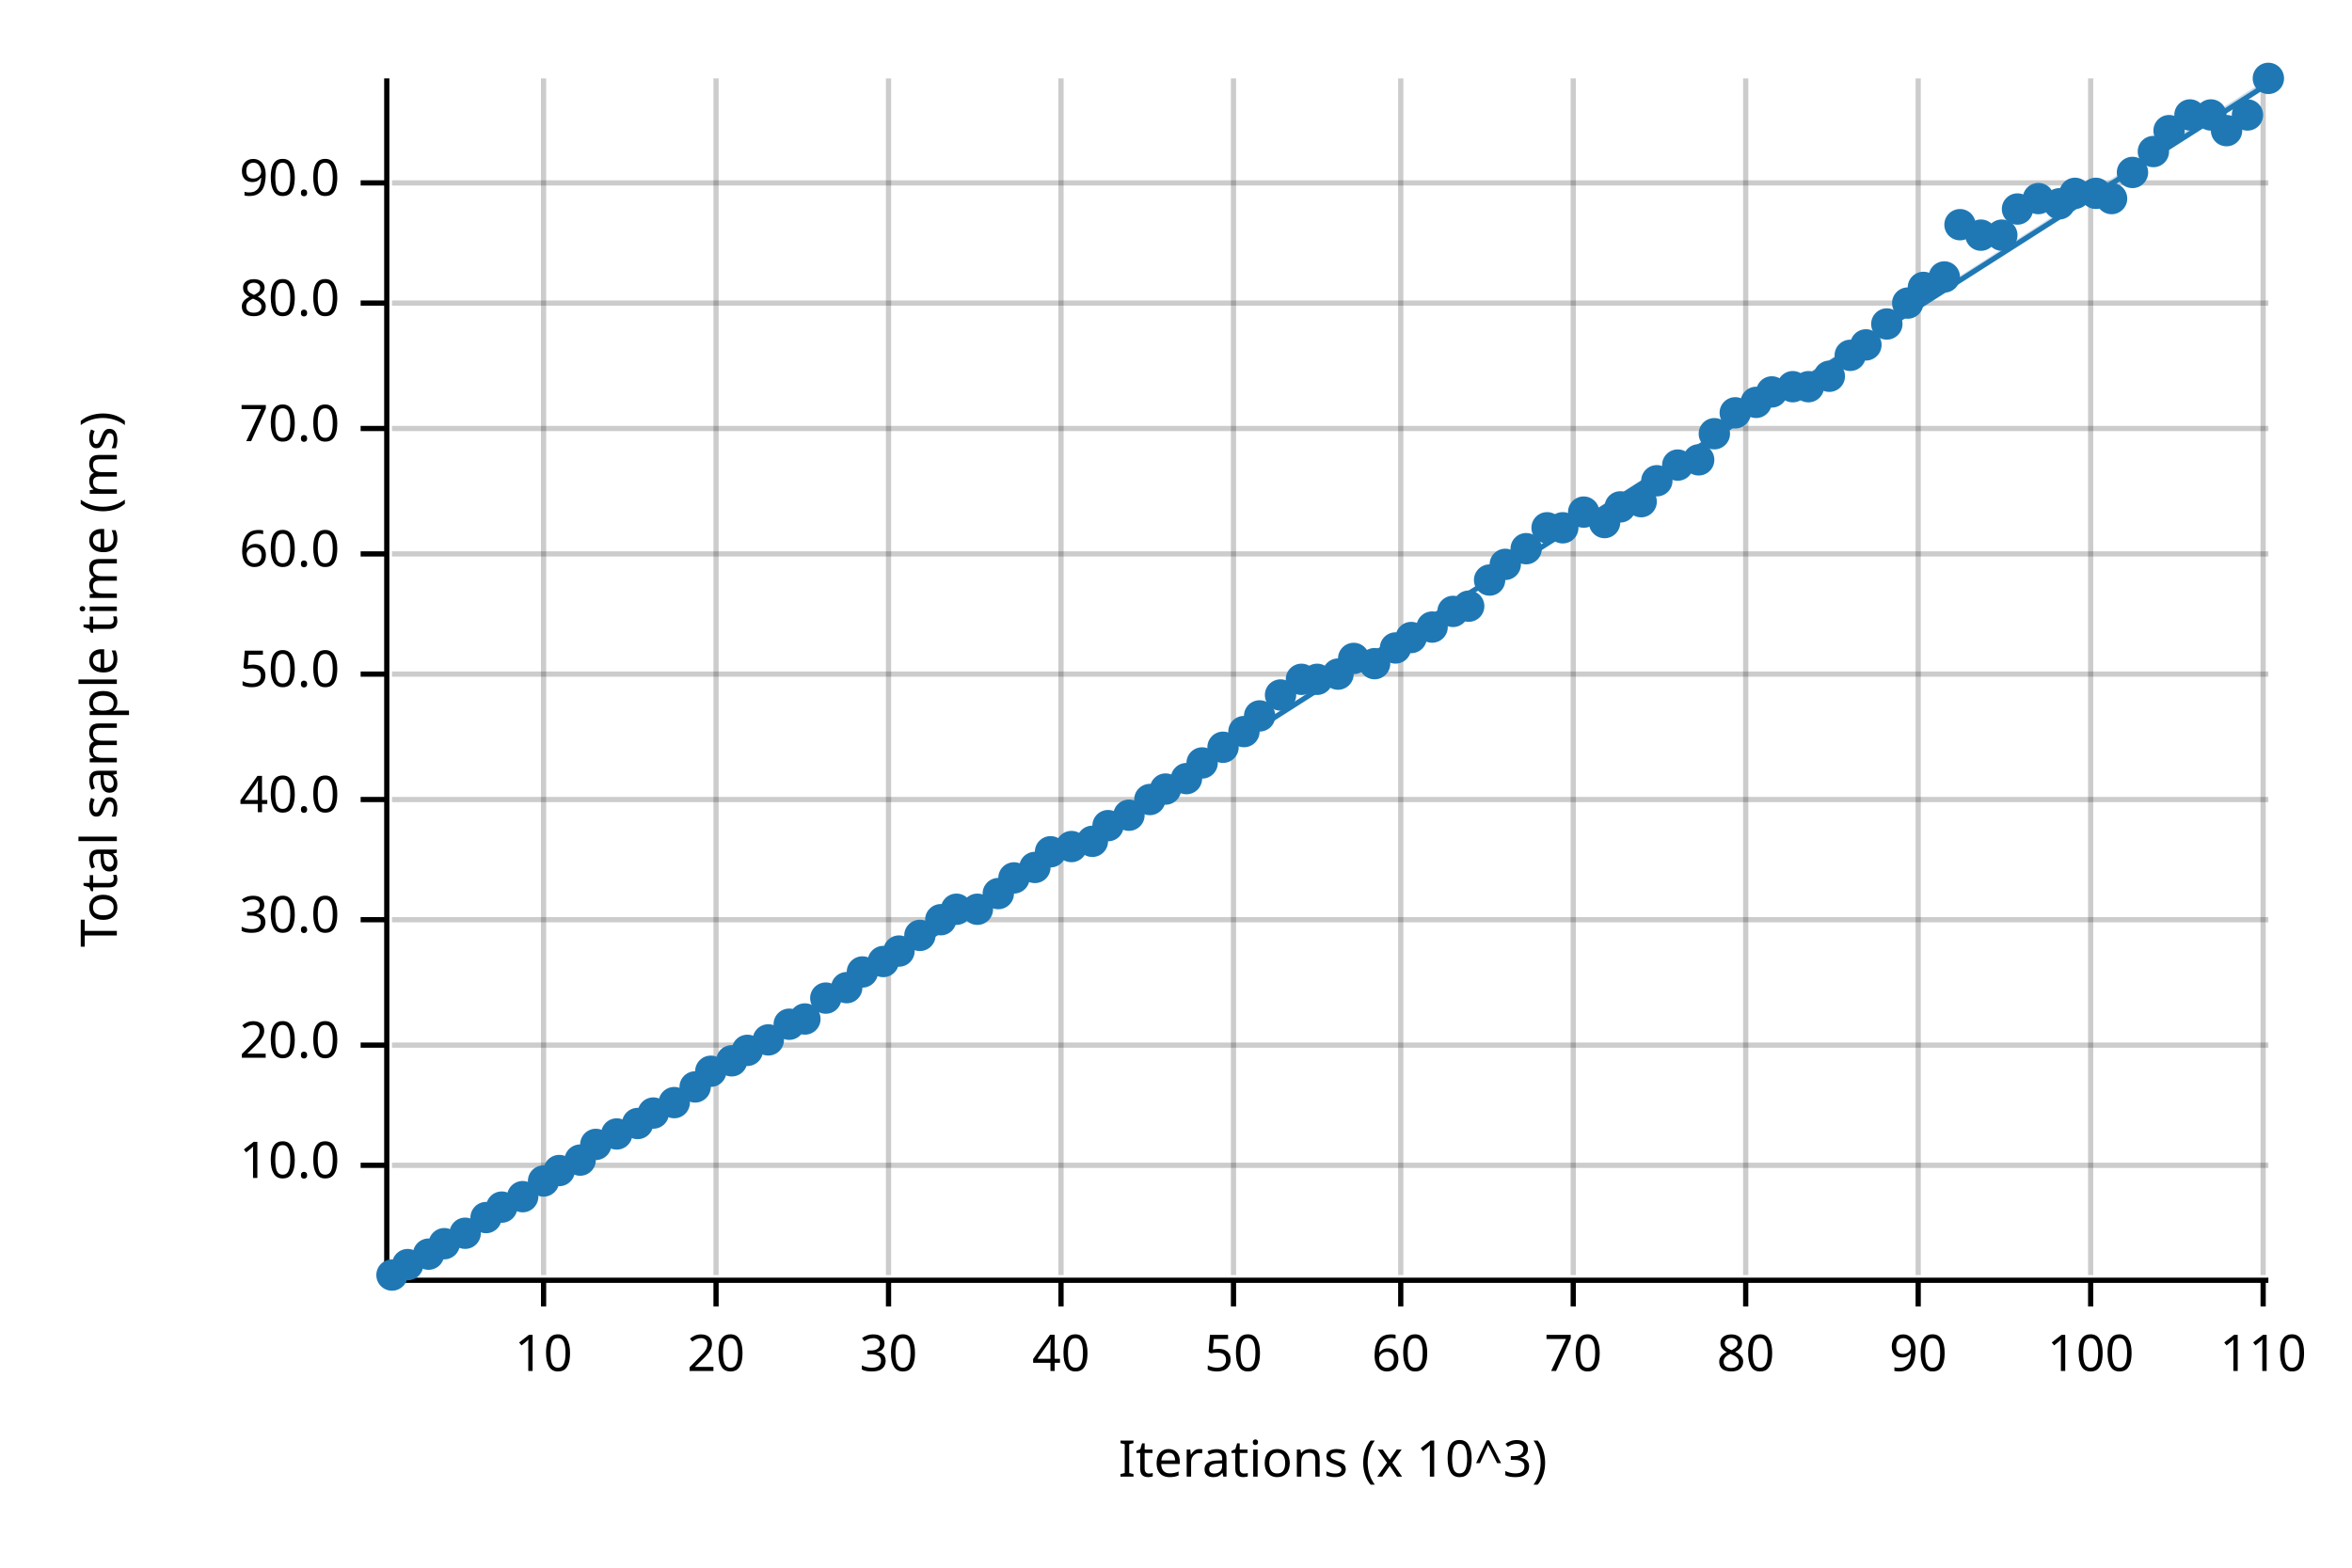
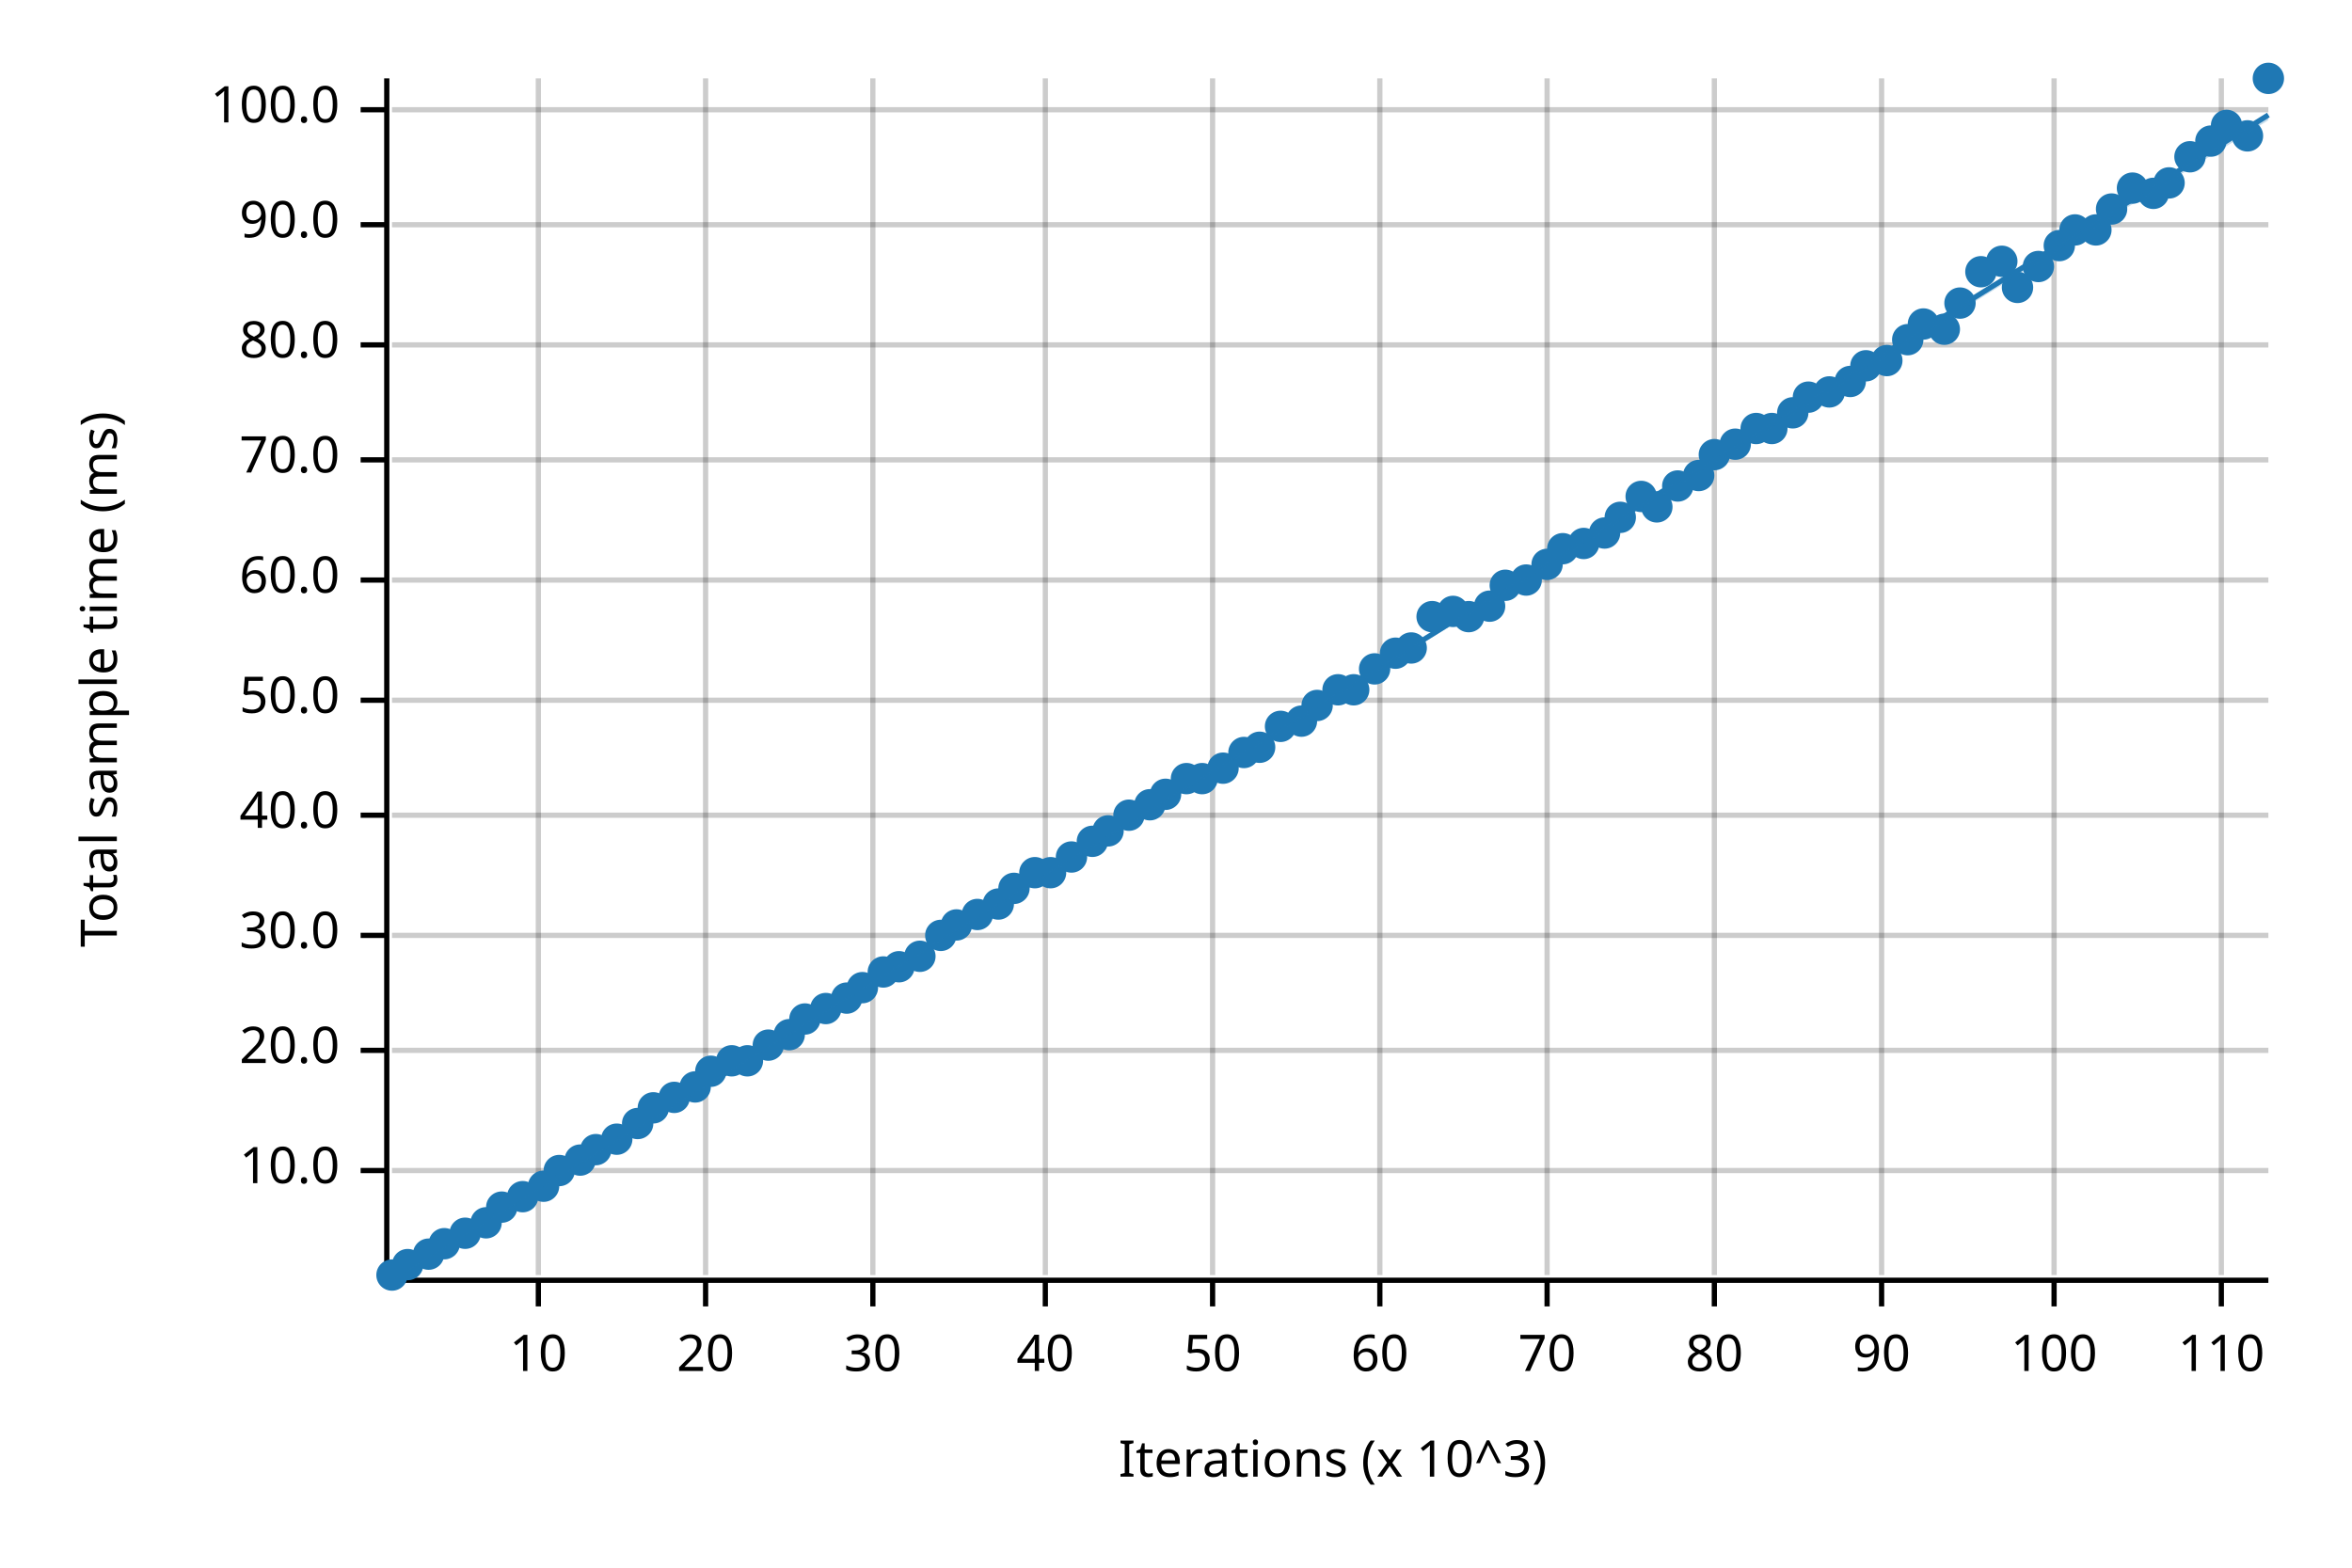
<svg xmlns="http://www.w3.org/2000/svg" width="450" height="300" viewBox="0 0 450 300">
  <text x="15" y="130" dy="0.76em" text-anchor="middle" font-family="sans-serif" font-size="9.677" opacity="1" fill="#000000" transform="rotate(270, 15, 130)">
Total sample time (ms)
</text>
  <text x="255" y="285" dy="-0.5ex" text-anchor="middle" font-family="sans-serif" font-size="9.677" opacity="1" fill="#000000">
Iterations (x 10^3)
</text>
-   <line opacity="0.2" stroke="#000000" stroke-width="1" x1="104" y1="244" x2="104" y2="15" />
-   <line opacity="0.2" stroke="#000000" stroke-width="1" x1="137" y1="244" x2="137" y2="15" />
-   <line opacity="0.2" stroke="#000000" stroke-width="1" x1="170" y1="244" x2="170" y2="15" />
-   <line opacity="0.2" stroke="#000000" stroke-width="1" x1="203" y1="244" x2="203" y2="15" />
-   <line opacity="0.2" stroke="#000000" stroke-width="1" x1="236" y1="244" x2="236" y2="15" />
-   <line opacity="0.2" stroke="#000000" stroke-width="1" x1="268" y1="244" x2="268" y2="15" />
-   <line opacity="0.2" stroke="#000000" stroke-width="1" x1="301" y1="244" x2="301" y2="15" />
-   <line opacity="0.2" stroke="#000000" stroke-width="1" x1="334" y1="244" x2="334" y2="15" />
-   <line opacity="0.2" stroke="#000000" stroke-width="1" x1="367" y1="244" x2="367" y2="15" />
-   <line opacity="0.2" stroke="#000000" stroke-width="1" x1="400" y1="244" x2="400" y2="15" />
-   <line opacity="0.2" stroke="#000000" stroke-width="1" x1="433" y1="244" x2="433" y2="15" />
-   <line opacity="0.2" stroke="#000000" stroke-width="1" x1="75" y1="223" x2="434" y2="223" />
-   <line opacity="0.2" stroke="#000000" stroke-width="1" x1="75" y1="200" x2="434" y2="200" />
-   <line opacity="0.2" stroke="#000000" stroke-width="1" x1="75" y1="176" x2="434" y2="176" />
-   <line opacity="0.2" stroke="#000000" stroke-width="1" x1="75" y1="153" x2="434" y2="153" />
-   <line opacity="0.2" stroke="#000000" stroke-width="1" x1="75" y1="129" x2="434" y2="129" />
-   <line opacity="0.2" stroke="#000000" stroke-width="1" x1="75" y1="106" x2="434" y2="106" />
-   <line opacity="0.2" stroke="#000000" stroke-width="1" x1="75" y1="82" x2="434" y2="82" />
-   <line opacity="0.2" stroke="#000000" stroke-width="1" x1="75" y1="58" x2="434" y2="58" />
-   <line opacity="0.2" stroke="#000000" stroke-width="1" x1="75" y1="35" x2="434" y2="35" />
+   <line opacity="0.2" stroke="#000000" stroke-width="1" x1="103" y1="244" x2="103" y2="15" />
+   <line opacity="0.2" stroke="#000000" stroke-width="1" x1="135" y1="244" x2="135" y2="15" />
+   <line opacity="0.2" stroke="#000000" stroke-width="1" x1="167" y1="244" x2="167" y2="15" />
+   <line opacity="0.2" stroke="#000000" stroke-width="1" x1="200" y1="244" x2="200" y2="15" />
+   <line opacity="0.2" stroke="#000000" stroke-width="1" x1="232" y1="244" x2="232" y2="15" />
+   <line opacity="0.2" stroke="#000000" stroke-width="1" x1="264" y1="244" x2="264" y2="15" />
+   <line opacity="0.2" stroke="#000000" stroke-width="1" x1="296" y1="244" x2="296" y2="15" />
+   <line opacity="0.2" stroke="#000000" stroke-width="1" x1="328" y1="244" x2="328" y2="15" />
+   <line opacity="0.2" stroke="#000000" stroke-width="1" x1="360" y1="244" x2="360" y2="15" />
+   <line opacity="0.2" stroke="#000000" stroke-width="1" x1="393" y1="244" x2="393" y2="15" />
+   <line opacity="0.2" stroke="#000000" stroke-width="1" x1="425" y1="244" x2="425" y2="15" />
+   <line opacity="0.2" stroke="#000000" stroke-width="1" x1="75" y1="224" x2="434" y2="224" />
+   <line opacity="0.2" stroke="#000000" stroke-width="1" x1="75" y1="201" x2="434" y2="201" />
+   <line opacity="0.2" stroke="#000000" stroke-width="1" x1="75" y1="179" x2="434" y2="179" />
+   <line opacity="0.2" stroke="#000000" stroke-width="1" x1="75" y1="156" x2="434" y2="156" />
+   <line opacity="0.2" stroke="#000000" stroke-width="1" x1="75" y1="134" x2="434" y2="134" />
+   <line opacity="0.2" stroke="#000000" stroke-width="1" x1="75" y1="111" x2="434" y2="111" />
+   <line opacity="0.2" stroke="#000000" stroke-width="1" x1="75" y1="88" x2="434" y2="88" />
+   <line opacity="0.2" stroke="#000000" stroke-width="1" x1="75" y1="66" x2="434" y2="66" />
+   <line opacity="0.2" stroke="#000000" stroke-width="1" x1="75" y1="43" x2="434" y2="43" />
+   <line opacity="0.2" stroke="#000000" stroke-width="1" x1="75" y1="21" x2="434" y2="21" />
  <polyline fill="none" opacity="1" stroke="#000000" stroke-width="1" points="74,15 74,244 " />
-   <text x="65" y="223" dy="0.5ex" text-anchor="end" font-family="sans-serif" font-size="9.677" opacity="1" fill="#000000">
+   <text x="65" y="224" dy="0.5ex" text-anchor="end" font-family="sans-serif" font-size="9.677" opacity="1" fill="#000000">
10.0
</text>
-   <polyline fill="none" opacity="1" stroke="#000000" stroke-width="1" points="69,223 74,223 " />
-   <text x="65" y="200" dy="0.5ex" text-anchor="end" font-family="sans-serif" font-size="9.677" opacity="1" fill="#000000">
+   <polyline fill="none" opacity="1" stroke="#000000" stroke-width="1" points="69,224 74,224 " />
+   <text x="65" y="201" dy="0.5ex" text-anchor="end" font-family="sans-serif" font-size="9.677" opacity="1" fill="#000000">
20.0
</text>
-   <polyline fill="none" opacity="1" stroke="#000000" stroke-width="1" points="69,200 74,200 " />
-   <text x="65" y="176" dy="0.5ex" text-anchor="end" font-family="sans-serif" font-size="9.677" opacity="1" fill="#000000">
+   <polyline fill="none" opacity="1" stroke="#000000" stroke-width="1" points="69,201 74,201 " />
+   <text x="65" y="179" dy="0.5ex" text-anchor="end" font-family="sans-serif" font-size="9.677" opacity="1" fill="#000000">
30.0
</text>
-   <polyline fill="none" opacity="1" stroke="#000000" stroke-width="1" points="69,176 74,176 " />
-   <text x="65" y="153" dy="0.5ex" text-anchor="end" font-family="sans-serif" font-size="9.677" opacity="1" fill="#000000">
+   <polyline fill="none" opacity="1" stroke="#000000" stroke-width="1" points="69,179 74,179 " />
+   <text x="65" y="156" dy="0.5ex" text-anchor="end" font-family="sans-serif" font-size="9.677" opacity="1" fill="#000000">
40.0
</text>
-   <polyline fill="none" opacity="1" stroke="#000000" stroke-width="1" points="69,153 74,153 " />
-   <text x="65" y="129" dy="0.5ex" text-anchor="end" font-family="sans-serif" font-size="9.677" opacity="1" fill="#000000">
+   <polyline fill="none" opacity="1" stroke="#000000" stroke-width="1" points="69,156 74,156 " />
+   <text x="65" y="134" dy="0.5ex" text-anchor="end" font-family="sans-serif" font-size="9.677" opacity="1" fill="#000000">
50.0
</text>
-   <polyline fill="none" opacity="1" stroke="#000000" stroke-width="1" points="69,129 74,129 " />
-   <text x="65" y="106" dy="0.5ex" text-anchor="end" font-family="sans-serif" font-size="9.677" opacity="1" fill="#000000">
+   <polyline fill="none" opacity="1" stroke="#000000" stroke-width="1" points="69,134 74,134 " />
+   <text x="65" y="111" dy="0.5ex" text-anchor="end" font-family="sans-serif" font-size="9.677" opacity="1" fill="#000000">
60.0
</text>
-   <polyline fill="none" opacity="1" stroke="#000000" stroke-width="1" points="69,106 74,106 " />
-   <text x="65" y="82" dy="0.5ex" text-anchor="end" font-family="sans-serif" font-size="9.677" opacity="1" fill="#000000">
+   <polyline fill="none" opacity="1" stroke="#000000" stroke-width="1" points="69,111 74,111 " />
+   <text x="65" y="88" dy="0.5ex" text-anchor="end" font-family="sans-serif" font-size="9.677" opacity="1" fill="#000000">
70.0
</text>
-   <polyline fill="none" opacity="1" stroke="#000000" stroke-width="1" points="69,82 74,82 " />
-   <text x="65" y="58" dy="0.5ex" text-anchor="end" font-family="sans-serif" font-size="9.677" opacity="1" fill="#000000">
+   <polyline fill="none" opacity="1" stroke="#000000" stroke-width="1" points="69,88 74,88 " />
+   <text x="65" y="66" dy="0.5ex" text-anchor="end" font-family="sans-serif" font-size="9.677" opacity="1" fill="#000000">
80.0
</text>
-   <polyline fill="none" opacity="1" stroke="#000000" stroke-width="1" points="69,58 74,58 " />
-   <text x="65" y="35" dy="0.5ex" text-anchor="end" font-family="sans-serif" font-size="9.677" opacity="1" fill="#000000">
+   <polyline fill="none" opacity="1" stroke="#000000" stroke-width="1" points="69,66 74,66 " />
+   <text x="65" y="43" dy="0.5ex" text-anchor="end" font-family="sans-serif" font-size="9.677" opacity="1" fill="#000000">
90.0
</text>
-   <polyline fill="none" opacity="1" stroke="#000000" stroke-width="1" points="69,35 74,35 " />
+   <polyline fill="none" opacity="1" stroke="#000000" stroke-width="1" points="69,43 74,43 " />
+   <text x="65" y="21" dy="0.5ex" text-anchor="end" font-family="sans-serif" font-size="9.677" opacity="1" fill="#000000">
+ 100.0
+ </text>
+   <polyline fill="none" opacity="1" stroke="#000000" stroke-width="1" points="69,21 74,21 " />
  <polyline fill="none" opacity="1" stroke="#000000" stroke-width="1" points="75,245 434,245 " />
-   <text x="104" y="255" dy="0.76em" text-anchor="middle" font-family="sans-serif" font-size="9.677" opacity="1" fill="#000000">
+   <text x="103" y="255" dy="0.76em" text-anchor="middle" font-family="sans-serif" font-size="9.677" opacity="1" fill="#000000">
10
</text>
-   <polyline fill="none" opacity="1" stroke="#000000" stroke-width="1" points="104,245 104,250 " />
-   <text x="137" y="255" dy="0.76em" text-anchor="middle" font-family="sans-serif" font-size="9.677" opacity="1" fill="#000000">
+   <polyline fill="none" opacity="1" stroke="#000000" stroke-width="1" points="103,245 103,250 " />
+   <text x="135" y="255" dy="0.76em" text-anchor="middle" font-family="sans-serif" font-size="9.677" opacity="1" fill="#000000">
20
</text>
-   <polyline fill="none" opacity="1" stroke="#000000" stroke-width="1" points="137,245 137,250 " />
-   <text x="170" y="255" dy="0.76em" text-anchor="middle" font-family="sans-serif" font-size="9.677" opacity="1" fill="#000000">
+   <polyline fill="none" opacity="1" stroke="#000000" stroke-width="1" points="135,245 135,250 " />
+   <text x="167" y="255" dy="0.76em" text-anchor="middle" font-family="sans-serif" font-size="9.677" opacity="1" fill="#000000">
30
</text>
-   <polyline fill="none" opacity="1" stroke="#000000" stroke-width="1" points="170,245 170,250 " />
-   <text x="203" y="255" dy="0.76em" text-anchor="middle" font-family="sans-serif" font-size="9.677" opacity="1" fill="#000000">
+   <polyline fill="none" opacity="1" stroke="#000000" stroke-width="1" points="167,245 167,250 " />
+   <text x="200" y="255" dy="0.76em" text-anchor="middle" font-family="sans-serif" font-size="9.677" opacity="1" fill="#000000">
40
</text>
-   <polyline fill="none" opacity="1" stroke="#000000" stroke-width="1" points="203,245 203,250 " />
-   <text x="236" y="255" dy="0.76em" text-anchor="middle" font-family="sans-serif" font-size="9.677" opacity="1" fill="#000000">
+   <polyline fill="none" opacity="1" stroke="#000000" stroke-width="1" points="200,245 200,250 " />
+   <text x="232" y="255" dy="0.76em" text-anchor="middle" font-family="sans-serif" font-size="9.677" opacity="1" fill="#000000">
50
</text>
-   <polyline fill="none" opacity="1" stroke="#000000" stroke-width="1" points="236,245 236,250 " />
-   <text x="268" y="255" dy="0.76em" text-anchor="middle" font-family="sans-serif" font-size="9.677" opacity="1" fill="#000000">
+   <polyline fill="none" opacity="1" stroke="#000000" stroke-width="1" points="232,245 232,250 " />
+   <text x="264" y="255" dy="0.76em" text-anchor="middle" font-family="sans-serif" font-size="9.677" opacity="1" fill="#000000">
60
</text>
-   <polyline fill="none" opacity="1" stroke="#000000" stroke-width="1" points="268,245 268,250 " />
-   <text x="301" y="255" dy="0.76em" text-anchor="middle" font-family="sans-serif" font-size="9.677" opacity="1" fill="#000000">
+   <polyline fill="none" opacity="1" stroke="#000000" stroke-width="1" points="264,245 264,250 " />
+   <text x="296" y="255" dy="0.76em" text-anchor="middle" font-family="sans-serif" font-size="9.677" opacity="1" fill="#000000">
70
</text>
-   <polyline fill="none" opacity="1" stroke="#000000" stroke-width="1" points="301,245 301,250 " />
-   <text x="334" y="255" dy="0.76em" text-anchor="middle" font-family="sans-serif" font-size="9.677" opacity="1" fill="#000000">
+   <polyline fill="none" opacity="1" stroke="#000000" stroke-width="1" points="296,245 296,250 " />
+   <text x="328" y="255" dy="0.76em" text-anchor="middle" font-family="sans-serif" font-size="9.677" opacity="1" fill="#000000">
80
</text>
-   <polyline fill="none" opacity="1" stroke="#000000" stroke-width="1" points="334,245 334,250 " />
-   <text x="367" y="255" dy="0.76em" text-anchor="middle" font-family="sans-serif" font-size="9.677" opacity="1" fill="#000000">
+   <polyline fill="none" opacity="1" stroke="#000000" stroke-width="1" points="328,245 328,250 " />
+   <text x="360" y="255" dy="0.76em" text-anchor="middle" font-family="sans-serif" font-size="9.677" opacity="1" fill="#000000">
90
</text>
-   <polyline fill="none" opacity="1" stroke="#000000" stroke-width="1" points="367,245 367,250 " />
-   <text x="400" y="255" dy="0.76em" text-anchor="middle" font-family="sans-serif" font-size="9.677" opacity="1" fill="#000000">
+   <polyline fill="none" opacity="1" stroke="#000000" stroke-width="1" points="360,245 360,250 " />
+   <text x="393" y="255" dy="0.76em" text-anchor="middle" font-family="sans-serif" font-size="9.677" opacity="1" fill="#000000">
100
</text>
-   <polyline fill="none" opacity="1" stroke="#000000" stroke-width="1" points="400,245 400,250 " />
-   <text x="433" y="255" dy="0.76em" text-anchor="middle" font-family="sans-serif" font-size="9.677" opacity="1" fill="#000000">
+   <polyline fill="none" opacity="1" stroke="#000000" stroke-width="1" points="393,245 393,250 " />
+   <text x="425" y="255" dy="0.76em" text-anchor="middle" font-family="sans-serif" font-size="9.677" opacity="1" fill="#000000">
110
</text>
-   <polyline fill="none" opacity="1" stroke="#000000" stroke-width="1" points="433,245 433,250 " />
+   <polyline fill="none" opacity="1" stroke="#000000" stroke-width="1" points="425,245 425,250 " />
  <circle cx="75" cy="244" r="3" opacity="1" fill="#1F78B4" stroke="none" stroke-width="1" />
  <circle cx="78" cy="242" r="3" opacity="1" fill="#1F78B4" stroke="none" stroke-width="1" />
  <circle cx="82" cy="240" r="3" opacity="1" fill="#1F78B4" stroke="none" stroke-width="1" />
  <circle cx="85" cy="238" r="3" opacity="1" fill="#1F78B4" stroke="none" stroke-width="1" />
  <circle cx="89" cy="236" r="3" opacity="1" fill="#1F78B4" stroke="none" stroke-width="1" />
-   <circle cx="93" cy="233" r="3" opacity="1" fill="#1F78B4" stroke="none" stroke-width="1" />
+   <circle cx="93" cy="234" r="3" opacity="1" fill="#1F78B4" stroke="none" stroke-width="1" />
  <circle cx="96" cy="231" r="3" opacity="1" fill="#1F78B4" stroke="none" stroke-width="1" />
  <circle cx="100" cy="229" r="3" opacity="1" fill="#1F78B4" stroke="none" stroke-width="1" />
-   <circle cx="104" cy="226" r="3" opacity="1" fill="#1F78B4" stroke="none" stroke-width="1" />
+   <circle cx="104" cy="227" r="3" opacity="1" fill="#1F78B4" stroke="none" stroke-width="1" />
  <circle cx="107" cy="224" r="3" opacity="1" fill="#1F78B4" stroke="none" stroke-width="1" />
  <circle cx="111" cy="222" r="3" opacity="1" fill="#1F78B4" stroke="none" stroke-width="1" />
-   <circle cx="114" cy="219" r="3" opacity="1" fill="#1F78B4" stroke="none" stroke-width="1" />
-   <circle cx="118" cy="217" r="3" opacity="1" fill="#1F78B4" stroke="none" stroke-width="1" />
+   <circle cx="114" cy="220" r="3" opacity="1" fill="#1F78B4" stroke="none" stroke-width="1" />
+   <circle cx="118" cy="218" r="3" opacity="1" fill="#1F78B4" stroke="none" stroke-width="1" />
  <circle cx="122" cy="215" r="3" opacity="1" fill="#1F78B4" stroke="none" stroke-width="1" />
-   <circle cx="125" cy="213" r="3" opacity="1" fill="#1F78B4" stroke="none" stroke-width="1" />
-   <circle cx="129" cy="211" r="3" opacity="1" fill="#1F78B4" stroke="none" stroke-width="1" />
+   <circle cx="125" cy="212" r="3" opacity="1" fill="#1F78B4" stroke="none" stroke-width="1" />
+   <circle cx="129" cy="210" r="3" opacity="1" fill="#1F78B4" stroke="none" stroke-width="1" />
  <circle cx="133" cy="208" r="3" opacity="1" fill="#1F78B4" stroke="none" stroke-width="1" />
  <circle cx="136" cy="205" r="3" opacity="1" fill="#1F78B4" stroke="none" stroke-width="1" />
  <circle cx="140" cy="203" r="3" opacity="1" fill="#1F78B4" stroke="none" stroke-width="1" />
-   <circle cx="143" cy="201" r="3" opacity="1" fill="#1F78B4" stroke="none" stroke-width="1" />
-   <circle cx="147" cy="199" r="3" opacity="1" fill="#1F78B4" stroke="none" stroke-width="1" />
-   <circle cx="151" cy="196" r="3" opacity="1" fill="#1F78B4" stroke="none" stroke-width="1" />
+   <circle cx="143" cy="203" r="3" opacity="1" fill="#1F78B4" stroke="none" stroke-width="1" />
+   <circle cx="147" cy="200" r="3" opacity="1" fill="#1F78B4" stroke="none" stroke-width="1" />
+   <circle cx="151" cy="198" r="3" opacity="1" fill="#1F78B4" stroke="none" stroke-width="1" />
  <circle cx="154" cy="195" r="3" opacity="1" fill="#1F78B4" stroke="none" stroke-width="1" />
-   <circle cx="158" cy="191" r="3" opacity="1" fill="#1F78B4" stroke="none" stroke-width="1" />
-   <circle cx="162" cy="189" r="3" opacity="1" fill="#1F78B4" stroke="none" stroke-width="1" />
-   <circle cx="165" cy="186" r="3" opacity="1" fill="#1F78B4" stroke="none" stroke-width="1" />
-   <circle cx="169" cy="184" r="3" opacity="1" fill="#1F78B4" stroke="none" stroke-width="1" />
-   <circle cx="172" cy="182" r="3" opacity="1" fill="#1F78B4" stroke="none" stroke-width="1" />
-   <circle cx="176" cy="179" r="3" opacity="1" fill="#1F78B4" stroke="none" stroke-width="1" />
-   <circle cx="180" cy="176" r="3" opacity="1" fill="#1F78B4" stroke="none" stroke-width="1" />
-   <circle cx="183" cy="174" r="3" opacity="1" fill="#1F78B4" stroke="none" stroke-width="1" />
-   <circle cx="187" cy="174" r="3" opacity="1" fill="#1F78B4" stroke="none" stroke-width="1" />
-   <circle cx="191" cy="171" r="3" opacity="1" fill="#1F78B4" stroke="none" stroke-width="1" />
-   <circle cx="194" cy="168" r="3" opacity="1" fill="#1F78B4" stroke="none" stroke-width="1" />
-   <circle cx="198" cy="166" r="3" opacity="1" fill="#1F78B4" stroke="none" stroke-width="1" />
-   <circle cx="201" cy="163" r="3" opacity="1" fill="#1F78B4" stroke="none" stroke-width="1" />
-   <circle cx="205" cy="162" r="3" opacity="1" fill="#1F78B4" stroke="none" stroke-width="1" />
+   <circle cx="158" cy="193" r="3" opacity="1" fill="#1F78B4" stroke="none" stroke-width="1" />
+   <circle cx="162" cy="191" r="3" opacity="1" fill="#1F78B4" stroke="none" stroke-width="1" />
+   <circle cx="165" cy="189" r="3" opacity="1" fill="#1F78B4" stroke="none" stroke-width="1" />
+   <circle cx="169" cy="186" r="3" opacity="1" fill="#1F78B4" stroke="none" stroke-width="1" />
+   <circle cx="172" cy="185" r="3" opacity="1" fill="#1F78B4" stroke="none" stroke-width="1" />
+   <circle cx="176" cy="183" r="3" opacity="1" fill="#1F78B4" stroke="none" stroke-width="1" />
+   <circle cx="180" cy="179" r="3" opacity="1" fill="#1F78B4" stroke="none" stroke-width="1" />
+   <circle cx="183" cy="177" r="3" opacity="1" fill="#1F78B4" stroke="none" stroke-width="1" />
+   <circle cx="187" cy="175" r="3" opacity="1" fill="#1F78B4" stroke="none" stroke-width="1" />
+   <circle cx="191" cy="173" r="3" opacity="1" fill="#1F78B4" stroke="none" stroke-width="1" />
+   <circle cx="194" cy="170" r="3" opacity="1" fill="#1F78B4" stroke="none" stroke-width="1" />
+   <circle cx="198" cy="167" r="3" opacity="1" fill="#1F78B4" stroke="none" stroke-width="1" />
+   <circle cx="201" cy="167" r="3" opacity="1" fill="#1F78B4" stroke="none" stroke-width="1" />
+   <circle cx="205" cy="164" r="3" opacity="1" fill="#1F78B4" stroke="none" stroke-width="1" />
  <circle cx="209" cy="161" r="3" opacity="1" fill="#1F78B4" stroke="none" stroke-width="1" />
-   <circle cx="212" cy="158" r="3" opacity="1" fill="#1F78B4" stroke="none" stroke-width="1" />
+   <circle cx="212" cy="159" r="3" opacity="1" fill="#1F78B4" stroke="none" stroke-width="1" />
  <circle cx="216" cy="156" r="3" opacity="1" fill="#1F78B4" stroke="none" stroke-width="1" />
-   <circle cx="220" cy="153" r="3" opacity="1" fill="#1F78B4" stroke="none" stroke-width="1" />
-   <circle cx="223" cy="151" r="3" opacity="1" fill="#1F78B4" stroke="none" stroke-width="1" />
+   <circle cx="220" cy="154" r="3" opacity="1" fill="#1F78B4" stroke="none" stroke-width="1" />
+   <circle cx="223" cy="152" r="3" opacity="1" fill="#1F78B4" stroke="none" stroke-width="1" />
  <circle cx="227" cy="149" r="3" opacity="1" fill="#1F78B4" stroke="none" stroke-width="1" />
-   <circle cx="230" cy="146" r="3" opacity="1" fill="#1F78B4" stroke="none" stroke-width="1" />
-   <circle cx="234" cy="143" r="3" opacity="1" fill="#1F78B4" stroke="none" stroke-width="1" />
-   <circle cx="238" cy="140" r="3" opacity="1" fill="#1F78B4" stroke="none" stroke-width="1" />
-   <circle cx="241" cy="137" r="3" opacity="1" fill="#1F78B4" stroke="none" stroke-width="1" />
-   <circle cx="245" cy="133" r="3" opacity="1" fill="#1F78B4" stroke="none" stroke-width="1" />
-   <circle cx="249" cy="130" r="3" opacity="1" fill="#1F78B4" stroke="none" stroke-width="1" />
-   <circle cx="252" cy="130" r="3" opacity="1" fill="#1F78B4" stroke="none" stroke-width="1" />
-   <circle cx="256" cy="129" r="3" opacity="1" fill="#1F78B4" stroke="none" stroke-width="1" />
-   <circle cx="259" cy="126" r="3" opacity="1" fill="#1F78B4" stroke="none" stroke-width="1" />
-   <circle cx="263" cy="127" r="3" opacity="1" fill="#1F78B4" stroke="none" stroke-width="1" />
-   <circle cx="267" cy="124" r="3" opacity="1" fill="#1F78B4" stroke="none" stroke-width="1" />
-   <circle cx="270" cy="122" r="3" opacity="1" fill="#1F78B4" stroke="none" stroke-width="1" />
-   <circle cx="274" cy="120" r="3" opacity="1" fill="#1F78B4" stroke="none" stroke-width="1" />
+   <circle cx="230" cy="149" r="3" opacity="1" fill="#1F78B4" stroke="none" stroke-width="1" />
+   <circle cx="234" cy="147" r="3" opacity="1" fill="#1F78B4" stroke="none" stroke-width="1" />
+   <circle cx="238" cy="144" r="3" opacity="1" fill="#1F78B4" stroke="none" stroke-width="1" />
+   <circle cx="241" cy="143" r="3" opacity="1" fill="#1F78B4" stroke="none" stroke-width="1" />
+   <circle cx="245" cy="139" r="3" opacity="1" fill="#1F78B4" stroke="none" stroke-width="1" />
+   <circle cx="249" cy="138" r="3" opacity="1" fill="#1F78B4" stroke="none" stroke-width="1" />
+   <circle cx="252" cy="135" r="3" opacity="1" fill="#1F78B4" stroke="none" stroke-width="1" />
+   <circle cx="256" cy="132" r="3" opacity="1" fill="#1F78B4" stroke="none" stroke-width="1" />
+   <circle cx="259" cy="132" r="3" opacity="1" fill="#1F78B4" stroke="none" stroke-width="1" />
+   <circle cx="263" cy="128" r="3" opacity="1" fill="#1F78B4" stroke="none" stroke-width="1" />
+   <circle cx="267" cy="125" r="3" opacity="1" fill="#1F78B4" stroke="none" stroke-width="1" />
+   <circle cx="270" cy="124" r="3" opacity="1" fill="#1F78B4" stroke="none" stroke-width="1" />
+   <circle cx="274" cy="118" r="3" opacity="1" fill="#1F78B4" stroke="none" stroke-width="1" />
  <circle cx="278" cy="117" r="3" opacity="1" fill="#1F78B4" stroke="none" stroke-width="1" />
-   <circle cx="281" cy="116" r="3" opacity="1" fill="#1F78B4" stroke="none" stroke-width="1" />
-   <circle cx="285" cy="111" r="3" opacity="1" fill="#1F78B4" stroke="none" stroke-width="1" />
-   <circle cx="288" cy="108" r="3" opacity="1" fill="#1F78B4" stroke="none" stroke-width="1" />
-   <circle cx="292" cy="105" r="3" opacity="1" fill="#1F78B4" stroke="none" stroke-width="1" />
-   <circle cx="296" cy="101" r="3" opacity="1" fill="#1F78B4" stroke="none" stroke-width="1" />
-   <circle cx="299" cy="101" r="3" opacity="1" fill="#1F78B4" stroke="none" stroke-width="1" />
-   <circle cx="303" cy="98" r="3" opacity="1" fill="#1F78B4" stroke="none" stroke-width="1" />
-   <circle cx="307" cy="100" r="3" opacity="1" fill="#1F78B4" stroke="none" stroke-width="1" />
-   <circle cx="310" cy="97" r="3" opacity="1" fill="#1F78B4" stroke="none" stroke-width="1" />
-   <circle cx="314" cy="96" r="3" opacity="1" fill="#1F78B4" stroke="none" stroke-width="1" />
-   <circle cx="317" cy="92" r="3" opacity="1" fill="#1F78B4" stroke="none" stroke-width="1" />
-   <circle cx="321" cy="89" r="3" opacity="1" fill="#1F78B4" stroke="none" stroke-width="1" />
-   <circle cx="325" cy="88" r="3" opacity="1" fill="#1F78B4" stroke="none" stroke-width="1" />
-   <circle cx="328" cy="83" r="3" opacity="1" fill="#1F78B4" stroke="none" stroke-width="1" />
-   <circle cx="332" cy="79" r="3" opacity="1" fill="#1F78B4" stroke="none" stroke-width="1" />
-   <circle cx="336" cy="77" r="3" opacity="1" fill="#1F78B4" stroke="none" stroke-width="1" />
-   <circle cx="339" cy="75" r="3" opacity="1" fill="#1F78B4" stroke="none" stroke-width="1" />
-   <circle cx="343" cy="74" r="3" opacity="1" fill="#1F78B4" stroke="none" stroke-width="1" />
-   <circle cx="346" cy="74" r="3" opacity="1" fill="#1F78B4" stroke="none" stroke-width="1" />
-   <circle cx="350" cy="72" r="3" opacity="1" fill="#1F78B4" stroke="none" stroke-width="1" />
-   <circle cx="354" cy="68" r="3" opacity="1" fill="#1F78B4" stroke="none" stroke-width="1" />
-   <circle cx="357" cy="66" r="3" opacity="1" fill="#1F78B4" stroke="none" stroke-width="1" />
-   <circle cx="361" cy="62" r="3" opacity="1" fill="#1F78B4" stroke="none" stroke-width="1" />
-   <circle cx="365" cy="58" r="3" opacity="1" fill="#1F78B4" stroke="none" stroke-width="1" />
-   <circle cx="368" cy="55" r="3" opacity="1" fill="#1F78B4" stroke="none" stroke-width="1" />
-   <circle cx="372" cy="53" r="3" opacity="1" fill="#1F78B4" stroke="none" stroke-width="1" />
-   <circle cx="375" cy="43" r="3" opacity="1" fill="#1F78B4" stroke="none" stroke-width="1" />
-   <circle cx="379" cy="45" r="3" opacity="1" fill="#1F78B4" stroke="none" stroke-width="1" />
-   <circle cx="383" cy="45" r="3" opacity="1" fill="#1F78B4" stroke="none" stroke-width="1" />
-   <circle cx="386" cy="40" r="3" opacity="1" fill="#1F78B4" stroke="none" stroke-width="1" />
-   <circle cx="390" cy="38" r="3" opacity="1" fill="#1F78B4" stroke="none" stroke-width="1" />
-   <circle cx="394" cy="39" r="3" opacity="1" fill="#1F78B4" stroke="none" stroke-width="1" />
-   <circle cx="397" cy="37" r="3" opacity="1" fill="#1F78B4" stroke="none" stroke-width="1" />
-   <circle cx="401" cy="37" r="3" opacity="1" fill="#1F78B4" stroke="none" stroke-width="1" />
-   <circle cx="404" cy="38" r="3" opacity="1" fill="#1F78B4" stroke="none" stroke-width="1" />
-   <circle cx="408" cy="33" r="3" opacity="1" fill="#1F78B4" stroke="none" stroke-width="1" />
-   <circle cx="412" cy="29" r="3" opacity="1" fill="#1F78B4" stroke="none" stroke-width="1" />
-   <circle cx="415" cy="25" r="3" opacity="1" fill="#1F78B4" stroke="none" stroke-width="1" />
-   <circle cx="419" cy="22" r="3" opacity="1" fill="#1F78B4" stroke="none" stroke-width="1" />
-   <circle cx="423" cy="22" r="3" opacity="1" fill="#1F78B4" stroke="none" stroke-width="1" />
-   <circle cx="426" cy="25" r="3" opacity="1" fill="#1F78B4" stroke="none" stroke-width="1" />
-   <circle cx="430" cy="22" r="3" opacity="1" fill="#1F78B4" stroke="none" stroke-width="1" />
+   <circle cx="281" cy="118" r="3" opacity="1" fill="#1F78B4" stroke="none" stroke-width="1" />
+   <circle cx="285" cy="116" r="3" opacity="1" fill="#1F78B4" stroke="none" stroke-width="1" />
+   <circle cx="288" cy="112" r="3" opacity="1" fill="#1F78B4" stroke="none" stroke-width="1" />
+   <circle cx="292" cy="111" r="3" opacity="1" fill="#1F78B4" stroke="none" stroke-width="1" />
+   <circle cx="296" cy="108" r="3" opacity="1" fill="#1F78B4" stroke="none" stroke-width="1" />
+   <circle cx="299" cy="105" r="3" opacity="1" fill="#1F78B4" stroke="none" stroke-width="1" />
+   <circle cx="303" cy="104" r="3" opacity="1" fill="#1F78B4" stroke="none" stroke-width="1" />
+   <circle cx="307" cy="102" r="3" opacity="1" fill="#1F78B4" stroke="none" stroke-width="1" />
+   <circle cx="310" cy="99" r="3" opacity="1" fill="#1F78B4" stroke="none" stroke-width="1" />
+   <circle cx="314" cy="95" r="3" opacity="1" fill="#1F78B4" stroke="none" stroke-width="1" />
+   <circle cx="317" cy="97" r="3" opacity="1" fill="#1F78B4" stroke="none" stroke-width="1" />
+   <circle cx="321" cy="93" r="3" opacity="1" fill="#1F78B4" stroke="none" stroke-width="1" />
+   <circle cx="325" cy="91" r="3" opacity="1" fill="#1F78B4" stroke="none" stroke-width="1" />
+   <circle cx="328" cy="87" r="3" opacity="1" fill="#1F78B4" stroke="none" stroke-width="1" />
+   <circle cx="332" cy="85" r="3" opacity="1" fill="#1F78B4" stroke="none" stroke-width="1" />
+   <circle cx="336" cy="82" r="3" opacity="1" fill="#1F78B4" stroke="none" stroke-width="1" />
+   <circle cx="339" cy="82" r="3" opacity="1" fill="#1F78B4" stroke="none" stroke-width="1" />
+   <circle cx="343" cy="79" r="3" opacity="1" fill="#1F78B4" stroke="none" stroke-width="1" />
+   <circle cx="346" cy="76" r="3" opacity="1" fill="#1F78B4" stroke="none" stroke-width="1" />
+   <circle cx="350" cy="75" r="3" opacity="1" fill="#1F78B4" stroke="none" stroke-width="1" />
+   <circle cx="354" cy="73" r="3" opacity="1" fill="#1F78B4" stroke="none" stroke-width="1" />
+   <circle cx="357" cy="70" r="3" opacity="1" fill="#1F78B4" stroke="none" stroke-width="1" />
+   <circle cx="361" cy="69" r="3" opacity="1" fill="#1F78B4" stroke="none" stroke-width="1" />
+   <circle cx="365" cy="65" r="3" opacity="1" fill="#1F78B4" stroke="none" stroke-width="1" />
+   <circle cx="368" cy="62" r="3" opacity="1" fill="#1F78B4" stroke="none" stroke-width="1" />
+   <circle cx="372" cy="63" r="3" opacity="1" fill="#1F78B4" stroke="none" stroke-width="1" />
+   <circle cx="375" cy="58" r="3" opacity="1" fill="#1F78B4" stroke="none" stroke-width="1" />
+   <circle cx="379" cy="52" r="3" opacity="1" fill="#1F78B4" stroke="none" stroke-width="1" />
+   <circle cx="383" cy="50" r="3" opacity="1" fill="#1F78B4" stroke="none" stroke-width="1" />
+   <circle cx="386" cy="55" r="3" opacity="1" fill="#1F78B4" stroke="none" stroke-width="1" />
+   <circle cx="390" cy="51" r="3" opacity="1" fill="#1F78B4" stroke="none" stroke-width="1" />
+   <circle cx="394" cy="47" r="3" opacity="1" fill="#1F78B4" stroke="none" stroke-width="1" />
+   <circle cx="397" cy="44" r="3" opacity="1" fill="#1F78B4" stroke="none" stroke-width="1" />
+   <circle cx="401" cy="44" r="3" opacity="1" fill="#1F78B4" stroke="none" stroke-width="1" />
+   <circle cx="404" cy="40" r="3" opacity="1" fill="#1F78B4" stroke="none" stroke-width="1" />
+   <circle cx="408" cy="36" r="3" opacity="1" fill="#1F78B4" stroke="none" stroke-width="1" />
+   <circle cx="412" cy="37" r="3" opacity="1" fill="#1F78B4" stroke="none" stroke-width="1" />
+   <circle cx="415" cy="35" r="3" opacity="1" fill="#1F78B4" stroke="none" stroke-width="1" />
+   <circle cx="419" cy="30" r="3" opacity="1" fill="#1F78B4" stroke="none" stroke-width="1" />
+   <circle cx="423" cy="27" r="3" opacity="1" fill="#1F78B4" stroke="none" stroke-width="1" />
+   <circle cx="426" cy="24" r="3" opacity="1" fill="#1F78B4" stroke="none" stroke-width="1" />
+   <circle cx="430" cy="26" r="3" opacity="1" fill="#1F78B4" stroke="none" stroke-width="1" />
  <circle cx="434" cy="15" r="3" opacity="1" fill="#1F78B4" stroke="none" stroke-width="1" />
-   <polyline fill="none" opacity="1" stroke="#1F78B4" stroke-width="1" points="75,245 434,16 " />
-   <polygon opacity="0.25" fill="#1F78B4" points="75,245 434,16 434,15 " />
+   <polyline fill="none" opacity="1" stroke="#1F78B4" stroke-width="1" points="75,245 434,22 " />
+   <polygon opacity="0.25" fill="#1F78B4" points="75,245 434,23 434,22 " />
</svg>
